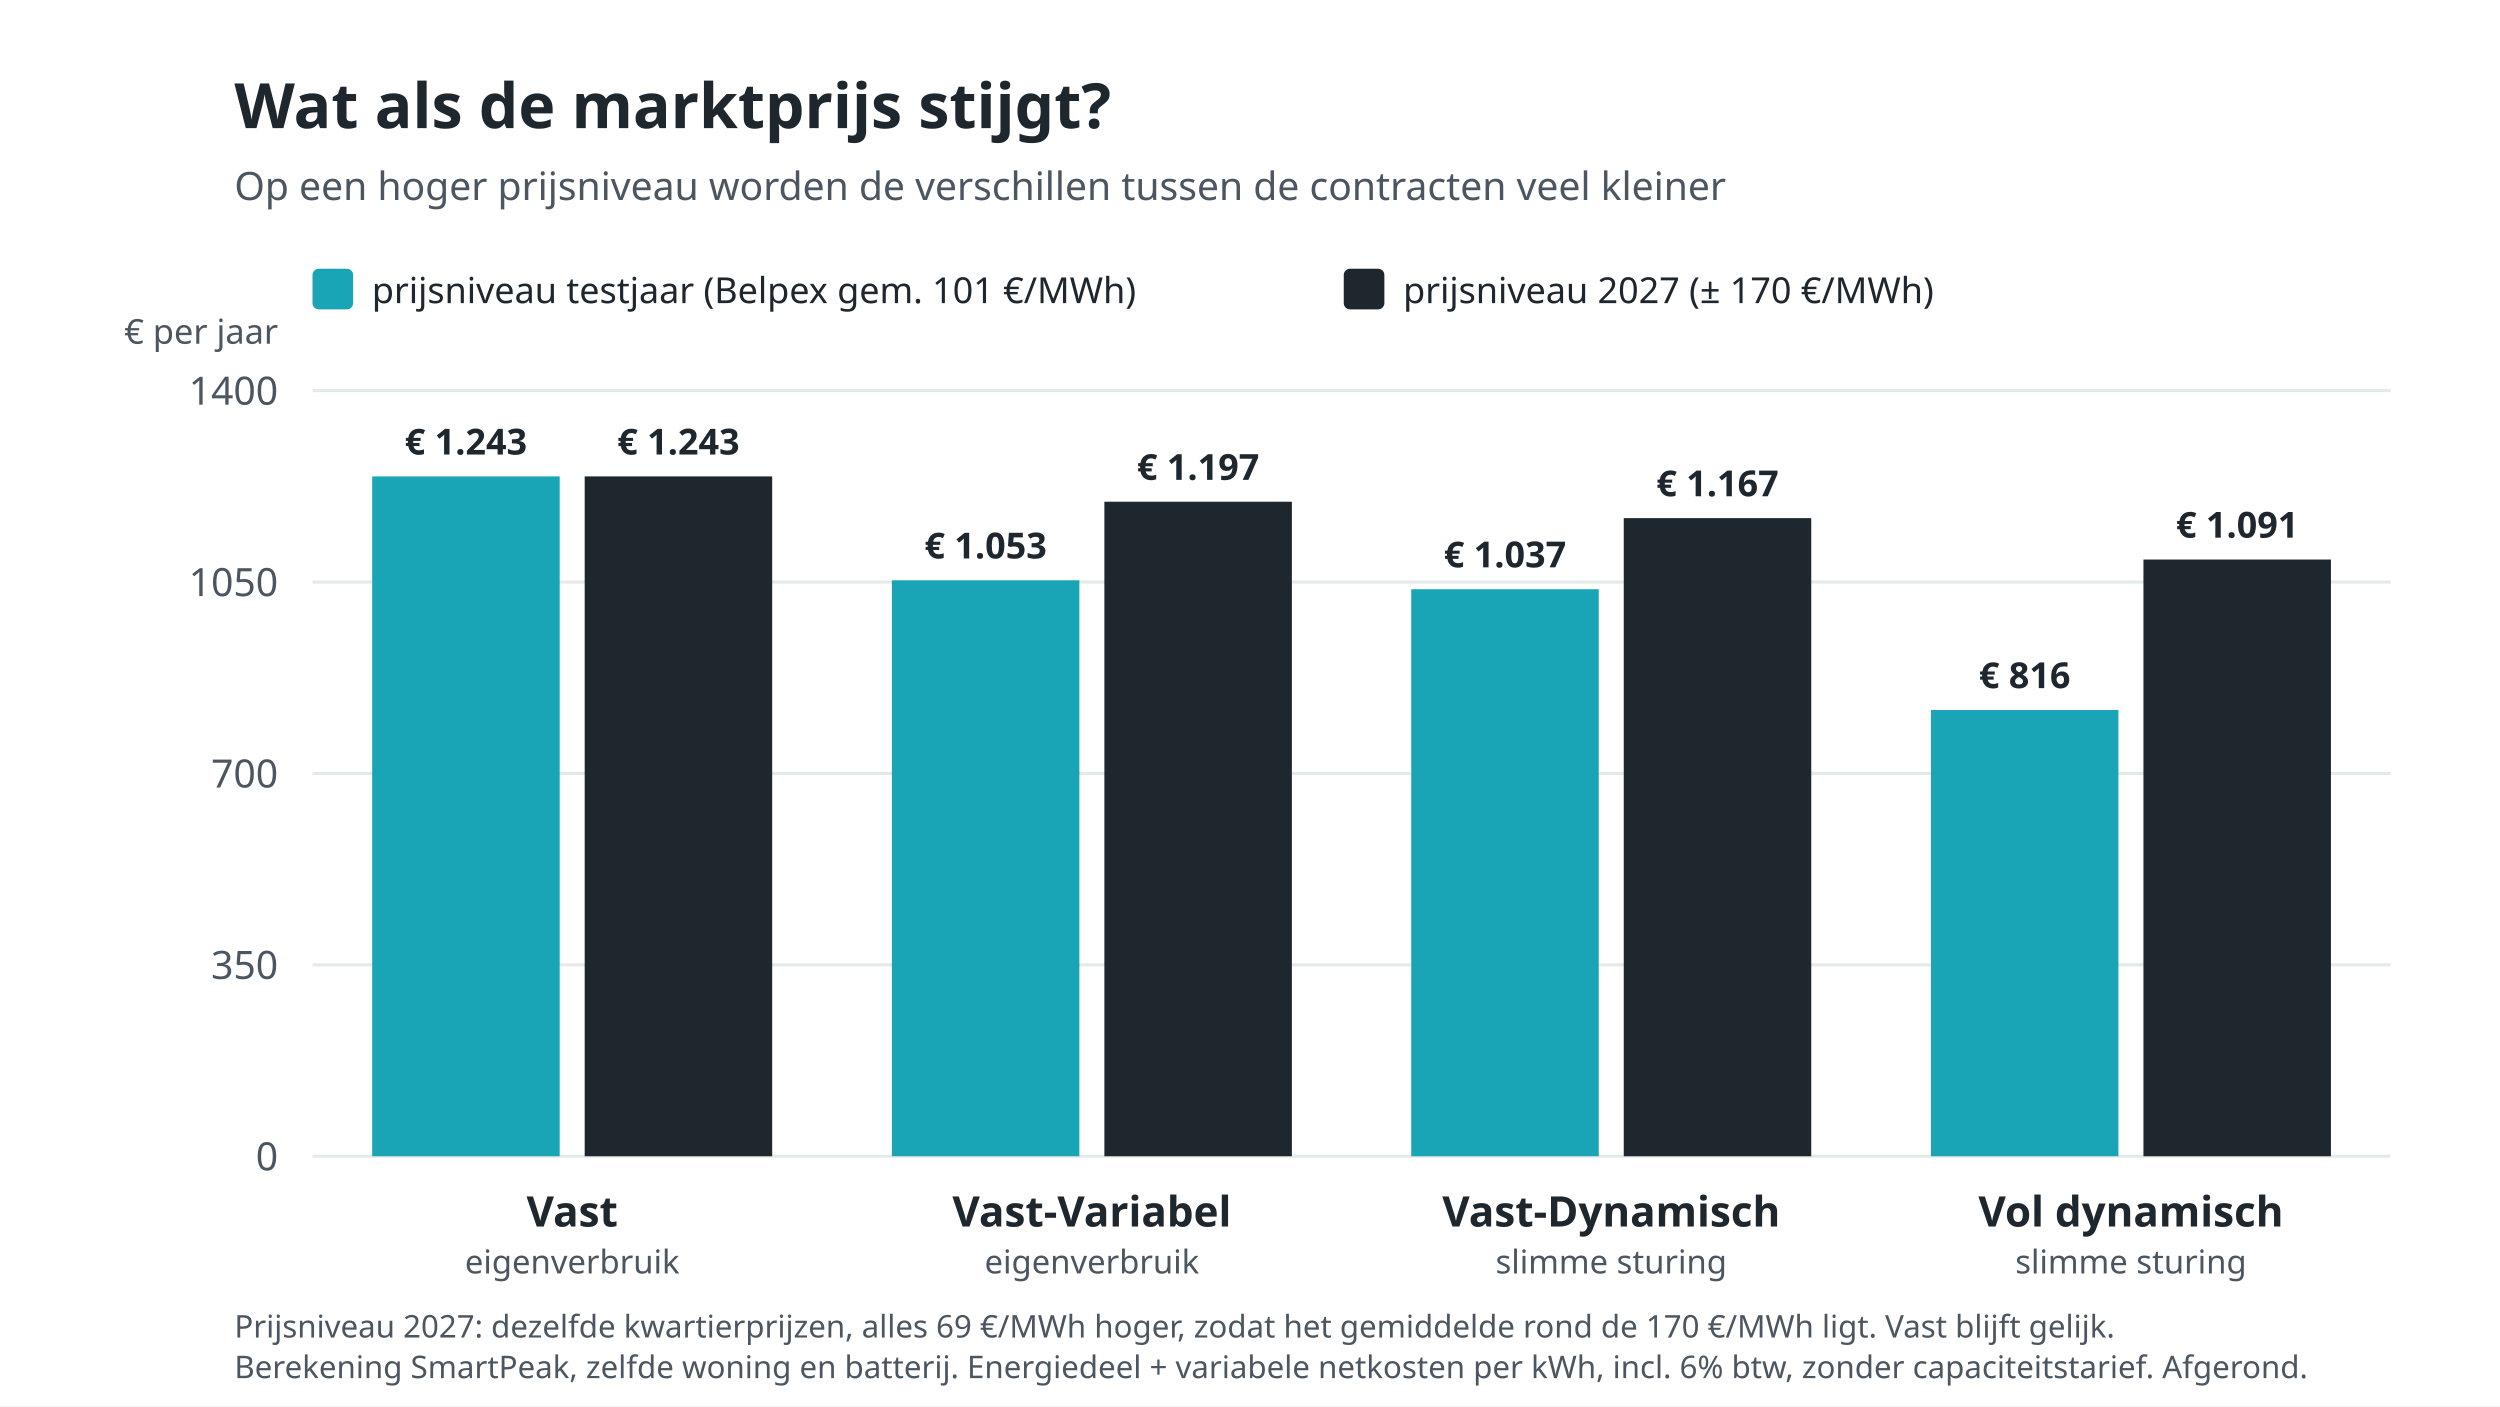
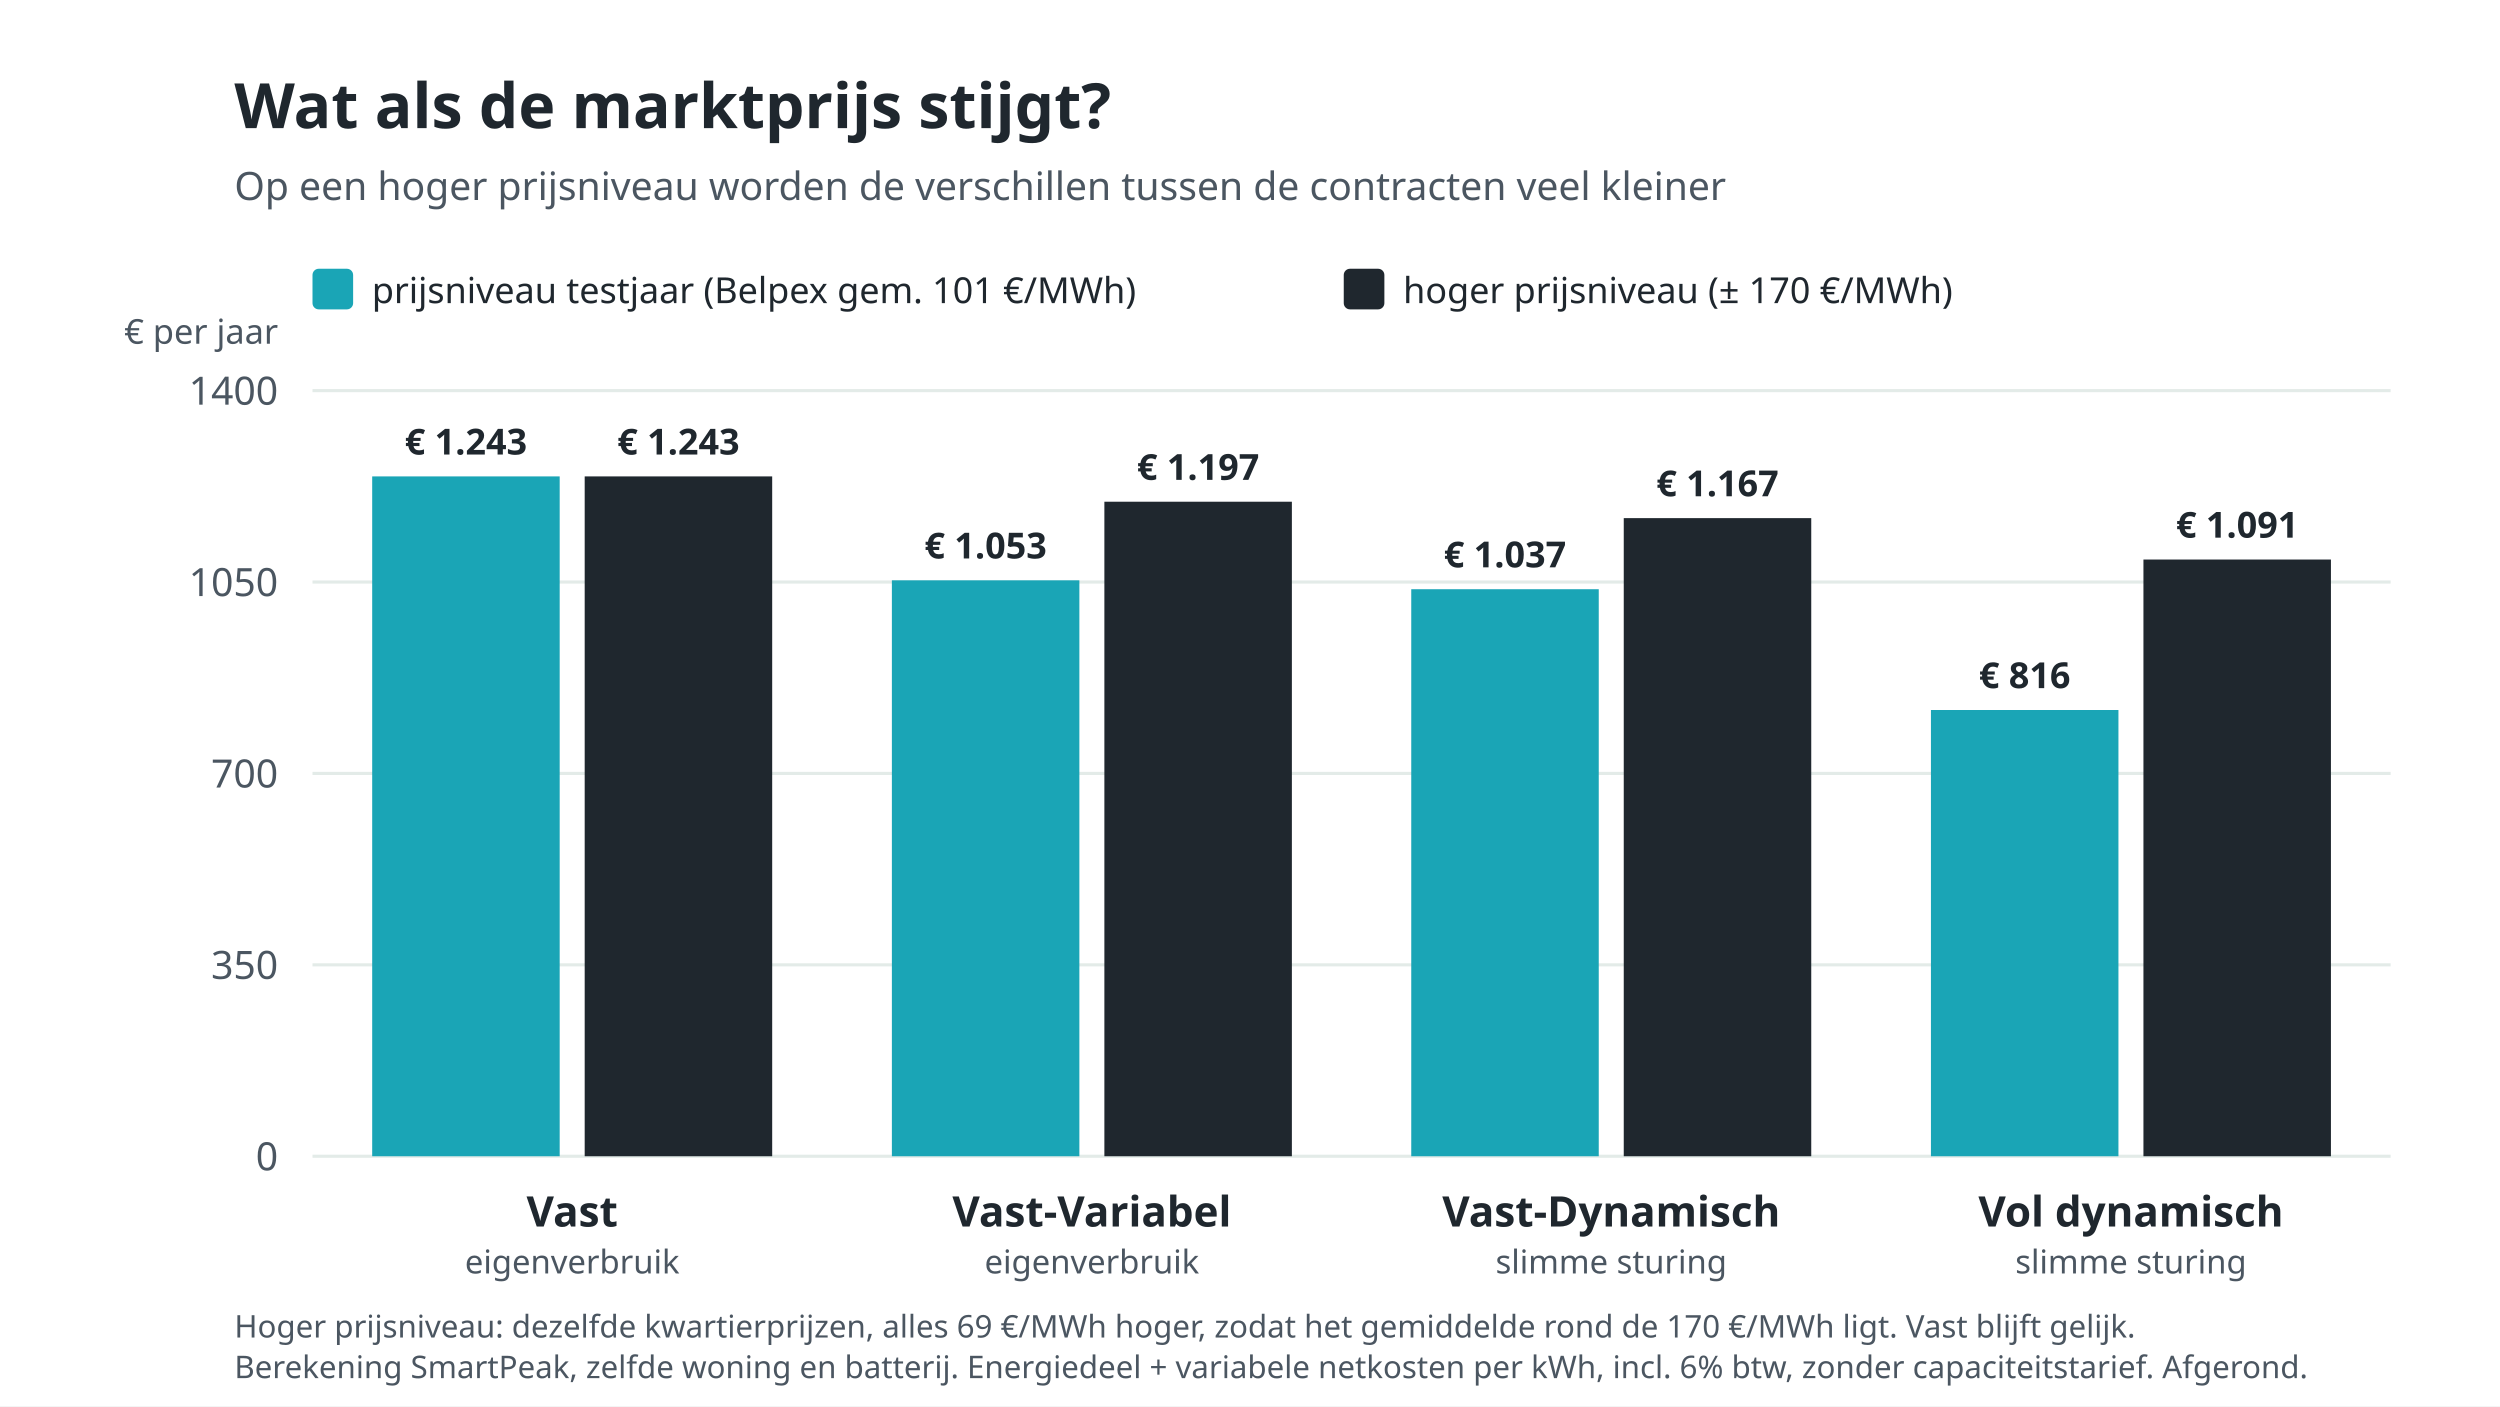
<svg xmlns="http://www.w3.org/2000/svg" viewBox="0 0 1600 900" width="1600" height="900" font-family="Instrument Sans, Segoe UI, sans-serif">
  <rect width="100%" height="100%" fill="#ffffff" />
  <text x="150" y="82" font-size="40" font-weight="650" fill="#1f272e">Wat als de marktprijs stijgt?</text>
  <text x="150" y="128" font-size="25" fill="#4b5661">Op een hoger prijsniveau worden de verschillen tussen de contracten veel kleiner</text>
  <line x1="200" x2="1530" y1="740.0" y2="740.0" stroke="#e3ebe8" stroke-width="2" />
  <text x="178.0" y="749.0" font-size="25" fill="#4b5661" text-anchor="end">0</text>
  <line x1="200" x2="1530" y1="617.5" y2="617.5" stroke="#e3ebe8" stroke-width="2" />
  <text x="178.0" y="626.5" font-size="25" fill="#4b5661" text-anchor="end">350</text>
  <line x1="200" x2="1530" y1="495.0" y2="495.0" stroke="#e3ebe8" stroke-width="2" />
  <text x="178.0" y="504.0" font-size="25" fill="#4b5661" text-anchor="end">700</text>
  <line x1="200" x2="1530" y1="372.5" y2="372.5" stroke="#e3ebe8" stroke-width="2" />
  <text x="178.0" y="381.5" font-size="25" fill="#4b5661" text-anchor="end">1050</text>
  <line x1="200" x2="1530" y1="250.0" y2="250.0" stroke="#e3ebe8" stroke-width="2" />
  <text x="178.0" y="259.0" font-size="25" fill="#4b5661" text-anchor="end">1400</text>
  <text x="178.0" y="220.0" font-size="22" fill="#4b5661" text-anchor="end">€ per jaar</text>
  <rect x="200" y="172" width="26" height="26" rx="4" fill="#1aa5b6" />
  <text x="238.0" y="194.0" font-size="23" fill="#1f272e">prijsniveau testjaar (Belpex gem. 101 €/MWh)</text>
  <rect x="860" y="172" width="26" height="26" rx="4" fill="#1f272e" />
-   <text x="898.0" y="194.0" font-size="23" fill="#1f272e">prijsniveau 2027 (± 170 €/MWh)</text>
+   <text x="898.0" y="194.0" font-size="23" fill="#1f272e">hoger prijsniveau (± 170 €/MWh)</text>
  <rect x="238.2" y="304.9" width="120" height="435.1" fill="#1aa5b6" />
  <text x="298.2" y="290.9" font-size="23" fill="#1f272e" font-weight="650" text-anchor="middle">€ 1.243</text>
  <rect x="374.2" y="304.9" width="120" height="435.1" fill="#1f272e" />
  <text x="434.2" y="290.9" font-size="23" fill="#1f272e" font-weight="650" text-anchor="middle">€ 1.243</text>
  <text x="366.2" y="785.0" font-size="27" fill="#1f272e" font-weight="650" text-anchor="middle">Vast</text>
  <text x="366.2" y="815.0" font-size="21" fill="#4b5661" text-anchor="middle">eigenverbruik</text>
  <rect x="570.8" y="371.4" width="120" height="368.6" fill="#1aa5b6" />
  <text x="630.8" y="357.4" font-size="23" fill="#1f272e" font-weight="650" text-anchor="middle">€ 1.053</text>
  <rect x="706.8" y="321.1" width="120" height="418.9" fill="#1f272e" />
  <text x="766.8" y="307.1" font-size="23" fill="#1f272e" font-weight="650" text-anchor="middle">€ 1.197</text>
  <text x="698.8" y="785.0" font-size="27" fill="#1f272e" font-weight="650" text-anchor="middle">Vast-Variabel</text>
  <text x="698.8" y="815.0" font-size="21" fill="#4b5661" text-anchor="middle">eigenverbruik</text>
  <rect x="903.2" y="377.1" width="120" height="362.9" fill="#1aa5b6" />
  <text x="963.2" y="363.1" font-size="23" fill="#1f272e" font-weight="650" text-anchor="middle">€ 1.037</text>
  <rect x="1039.2" y="331.6" width="120" height="408.4" fill="#1f272e" />
  <text x="1099.2" y="317.6" font-size="23" fill="#1f272e" font-weight="650" text-anchor="middle">€ 1.167</text>
  <text x="1031.2" y="785.0" font-size="27" fill="#1f272e" font-weight="650" text-anchor="middle">Vast-Dynamisch</text>
  <text x="1031.2" y="815.0" font-size="21" fill="#4b5661" text-anchor="middle">slimme sturing</text>
  <rect x="1235.8" y="454.4" width="120" height="285.6" fill="#1aa5b6" />
  <text x="1295.8" y="440.4" font-size="23" fill="#1f272e" font-weight="650" text-anchor="middle">€ 816</text>
  <rect x="1371.8" y="358.1" width="120" height="381.9" fill="#1f272e" />
  <text x="1431.8" y="344.1" font-size="23" fill="#1f272e" font-weight="650" text-anchor="middle">€ 1.091</text>
  <text x="1363.8" y="785.0" font-size="27" fill="#1f272e" font-weight="650" text-anchor="middle">Vol dynamisch</text>
  <text x="1363.8" y="815.0" font-size="21" fill="#4b5661" text-anchor="middle">slimme sturing</text>
-   <text x="150.0" y="856.0" font-size="20" fill="#4b5661">Prijsniveau 2027: dezelfde kwartierprijzen, alles 69 €/MWh hoger, zodat het gemiddelde rond de 170 €/MWh ligt. Vast blijft gelijk.</text>
+   <text x="150.0" y="856.0" font-size="20" fill="#4b5661">Hoger prijsniveau: dezelfde kwartierprijzen, alles 69 €/MWh hoger, zodat het gemiddelde rond de 170 €/MWh ligt. Vast blijft gelijk.</text>
  <text x="150.0" y="882.0" font-size="20" fill="#4b5661">Berekening SmartPeak, zelfde woning en batterij. Energiedeel + variabele netkosten per kWh, incl. 6% btw, zonder capaciteitstarief. Afgerond.</text>
</svg>
